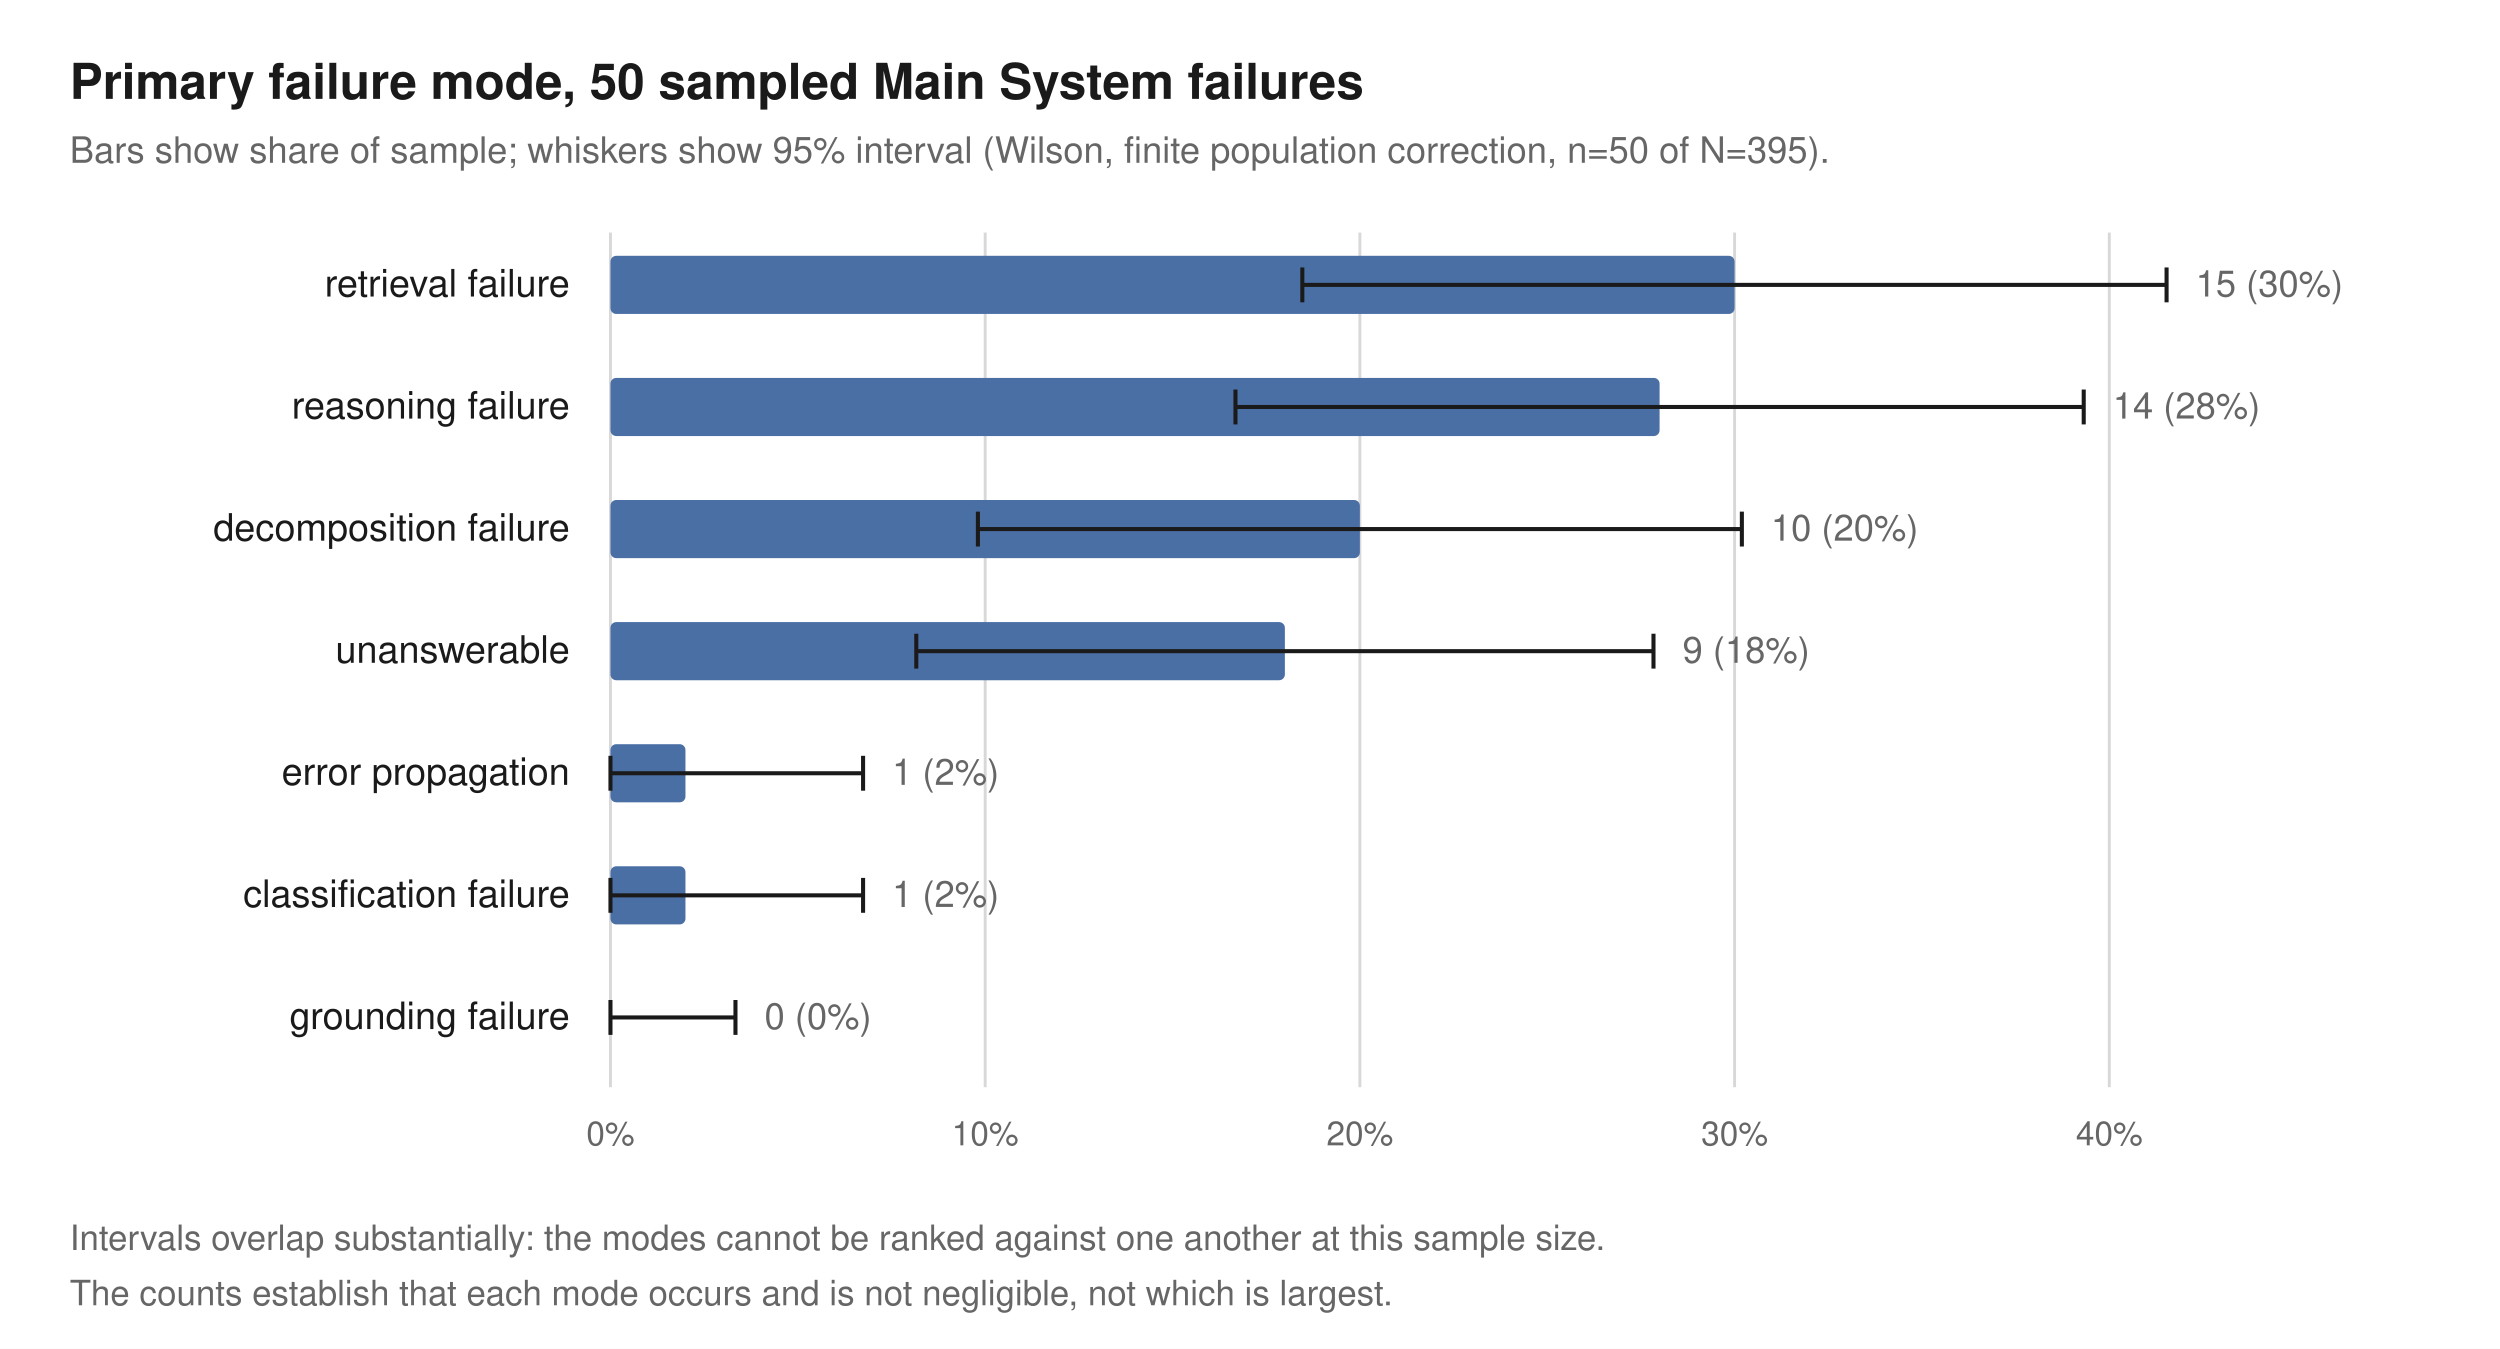
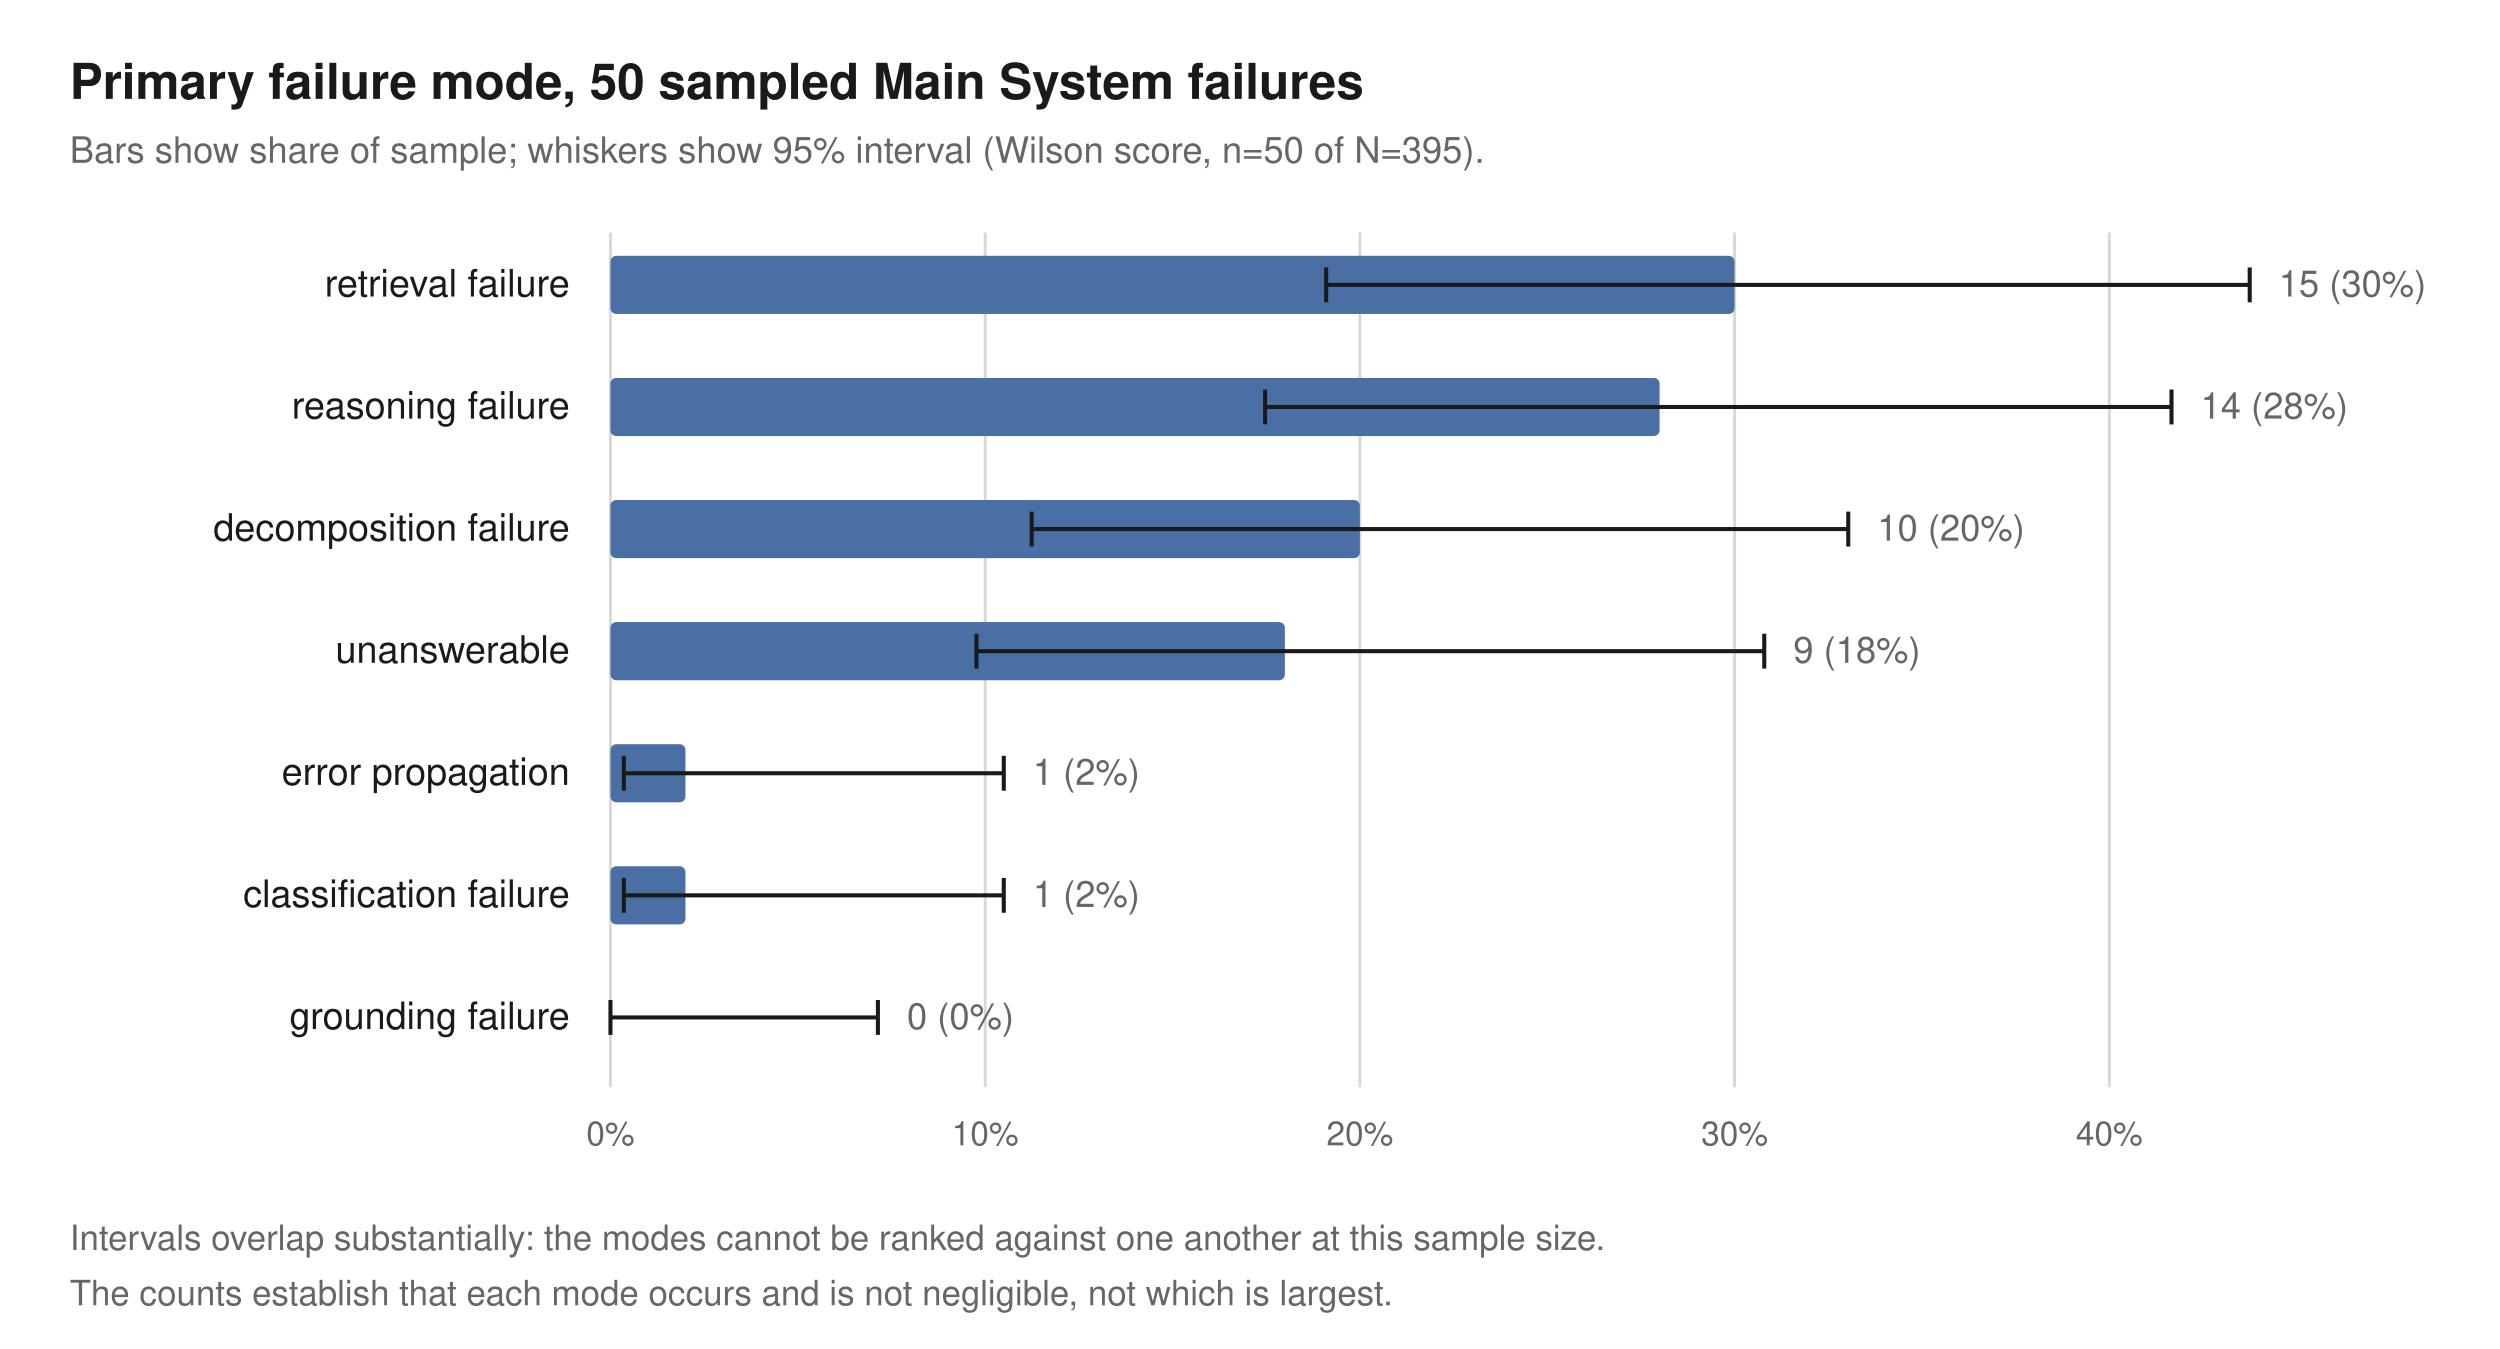
<svg xmlns="http://www.w3.org/2000/svg" width="860" height="464" viewBox="0 0 860 464" font-family="Helvetica,Arial,sans-serif">
  <rect width="860" height="464" fill="#ffffff" />
  <text x="24" y="34" font-size="17" font-weight="600" fill="#1a1a1a">Primary failure mode, 50 sampled Main System failures</text>
-   <text x="24" y="56" font-size="12.5" fill="#666666">Bars show share of sample; whiskers show 95% interval (Wilson, finite population correction, n=50 of N=395).</text>
+   <text x="24" y="56" font-size="12.5" fill="#666666">Bars show share of sample; whiskers show 95% interval (Wilson score, n=50 of N=395).</text>
  <line x1="210.0" y1="80" x2="210.0" y2="374" stroke="#d8d8d8" stroke-width="1" />
  <text x="210.0" y="394" font-size="11.5" fill="#666666" text-anchor="middle">0%</text>
  <line x1="338.9" y1="80" x2="338.9" y2="374" stroke="#d8d8d8" stroke-width="1" />
  <text x="338.9" y="394" font-size="11.5" fill="#666666" text-anchor="middle">10%</text>
  <line x1="467.8" y1="80" x2="467.8" y2="374" stroke="#d8d8d8" stroke-width="1" />
  <text x="467.8" y="394" font-size="11.5" fill="#666666" text-anchor="middle">20%</text>
  <line x1="596.7" y1="80" x2="596.7" y2="374" stroke="#d8d8d8" stroke-width="1" />
  <text x="596.7" y="394" font-size="11.5" fill="#666666" text-anchor="middle">30%</text>
  <line x1="725.6" y1="80" x2="725.6" y2="374" stroke="#d8d8d8" stroke-width="1" />
  <text x="725.6" y="394" font-size="11.5" fill="#666666" text-anchor="middle">40%</text>
  <text x="196" y="102" font-size="13" fill="#1a1a1a" text-anchor="end">retrieval failure</text>
  <rect x="210" y="88" width="386.7" height="20" fill="#4a6fa5" rx="2" />
-   <line x1="448.0" y1="98" x2="745.3" y2="98" stroke="#1a1a1a" stroke-width="1.4" />
-   <line x1="448.0" y1="92" x2="448.0" y2="104" stroke="#1a1a1a" stroke-width="1.4" />
-   <line x1="745.3" y1="92" x2="745.3" y2="104" stroke="#1a1a1a" stroke-width="1.4" />
-   <text x="755.3" y="102" font-size="12.5" fill="#666666">15  (30%)</text>
+   <line x1="456.2" y1="98" x2="773.9" y2="98" stroke="#1a1a1a" stroke-width="1.4" />
+   <line x1="456.2" y1="92" x2="456.2" y2="104" stroke="#1a1a1a" stroke-width="1.4" />
+   <line x1="773.9" y1="92" x2="773.9" y2="104" stroke="#1a1a1a" stroke-width="1.4" />
+   <text x="783.9" y="102" font-size="12.5" fill="#666666">15  (30%)</text>
  <text x="196" y="144" font-size="13" fill="#1a1a1a" text-anchor="end">reasoning failure</text>
  <rect x="210" y="130" width="360.9" height="20" fill="#4a6fa5" rx="2" />
-   <line x1="425.0" y1="140" x2="716.8" y2="140" stroke="#1a1a1a" stroke-width="1.4" />
-   <line x1="425.0" y1="134" x2="425.0" y2="146" stroke="#1a1a1a" stroke-width="1.4" />
-   <line x1="716.8" y1="134" x2="716.8" y2="146" stroke="#1a1a1a" stroke-width="1.4" />
-   <text x="726.8" y="144" font-size="12.5" fill="#666666">14  (28%)</text>
+   <line x1="435.2" y1="140" x2="747.0" y2="140" stroke="#1a1a1a" stroke-width="1.4" />
+   <line x1="435.2" y1="134" x2="435.2" y2="146" stroke="#1a1a1a" stroke-width="1.4" />
+   <line x1="747.0" y1="134" x2="747.0" y2="146" stroke="#1a1a1a" stroke-width="1.4" />
+   <text x="757.0" y="144" font-size="12.5" fill="#666666">14  (28%)</text>
  <text x="196" y="186" font-size="13" fill="#1a1a1a" text-anchor="end">decomposition failure</text>
  <rect x="210" y="172" width="257.8" height="20" fill="#4a6fa5" rx="2" />
-   <line x1="336.4" y1="182" x2="599.2" y2="182" stroke="#1a1a1a" stroke-width="1.4" />
-   <line x1="336.4" y1="176" x2="336.4" y2="188" stroke="#1a1a1a" stroke-width="1.4" />
-   <line x1="599.2" y1="176" x2="599.2" y2="188" stroke="#1a1a1a" stroke-width="1.4" />
-   <text x="609.2" y="186" font-size="12.5" fill="#666666">10  (20%)</text>
+   <line x1="354.9" y1="182" x2="635.8" y2="182" stroke="#1a1a1a" stroke-width="1.4" />
+   <line x1="354.9" y1="176" x2="354.9" y2="188" stroke="#1a1a1a" stroke-width="1.4" />
+   <line x1="635.8" y1="176" x2="635.8" y2="188" stroke="#1a1a1a" stroke-width="1.4" />
+   <text x="645.8" y="186" font-size="12.5" fill="#666666">10  (20%)</text>
  <text x="196" y="228" font-size="13" fill="#1a1a1a" text-anchor="end">unanswerable</text>
  <rect x="210" y="214" width="232.0" height="20" fill="#4a6fa5" rx="2" />
-   <line x1="315.2" y1="224" x2="568.8" y2="224" stroke="#1a1a1a" stroke-width="1.4" />
-   <line x1="315.2" y1="218" x2="315.2" y2="230" stroke="#1a1a1a" stroke-width="1.4" />
-   <line x1="568.8" y1="218" x2="568.8" y2="230" stroke="#1a1a1a" stroke-width="1.4" />
-   <text x="578.8" y="228" font-size="12.5" fill="#666666">9  (18%)</text>
+   <line x1="335.9" y1="224" x2="606.9" y2="224" stroke="#1a1a1a" stroke-width="1.4" />
+   <line x1="335.9" y1="218" x2="335.9" y2="230" stroke="#1a1a1a" stroke-width="1.4" />
+   <line x1="606.9" y1="218" x2="606.9" y2="230" stroke="#1a1a1a" stroke-width="1.4" />
+   <text x="616.9" y="228" font-size="12.5" fill="#666666">9  (18%)</text>
  <text x="196" y="270" font-size="13" fill="#1a1a1a" text-anchor="end">error propagation</text>
  <rect x="210" y="256" width="25.8" height="20" fill="#4a6fa5" rx="2" />
-   <line x1="210.0" y1="266" x2="296.9" y2="266" stroke="#1a1a1a" stroke-width="1.4" />
-   <line x1="210.0" y1="260" x2="210.0" y2="272" stroke="#1a1a1a" stroke-width="1.4" />
-   <line x1="296.9" y1="260" x2="296.9" y2="272" stroke="#1a1a1a" stroke-width="1.4" />
-   <text x="306.9" y="270" font-size="12.5" fill="#666666">1  (2%)</text>
+   <line x1="214.6" y1="266" x2="345.3" y2="266" stroke="#1a1a1a" stroke-width="1.4" />
+   <line x1="214.6" y1="260" x2="214.6" y2="272" stroke="#1a1a1a" stroke-width="1.4" />
+   <line x1="345.3" y1="260" x2="345.3" y2="272" stroke="#1a1a1a" stroke-width="1.4" />
+   <text x="355.3" y="270" font-size="12.5" fill="#666666">1  (2%)</text>
  <text x="196" y="312" font-size="13" fill="#1a1a1a" text-anchor="end">classification failure</text>
  <rect x="210" y="298" width="25.8" height="20" fill="#4a6fa5" rx="2" />
-   <line x1="210.0" y1="308" x2="296.9" y2="308" stroke="#1a1a1a" stroke-width="1.4" />
-   <line x1="210.0" y1="302" x2="210.0" y2="314" stroke="#1a1a1a" stroke-width="1.4" />
-   <line x1="296.9" y1="302" x2="296.9" y2="314" stroke="#1a1a1a" stroke-width="1.4" />
-   <text x="306.9" y="312" font-size="12.5" fill="#666666">1  (2%)</text>
+   <line x1="214.6" y1="308" x2="345.3" y2="308" stroke="#1a1a1a" stroke-width="1.4" />
+   <line x1="214.6" y1="302" x2="214.6" y2="314" stroke="#1a1a1a" stroke-width="1.4" />
+   <line x1="345.3" y1="302" x2="345.3" y2="314" stroke="#1a1a1a" stroke-width="1.4" />
+   <text x="355.3" y="312" font-size="12.5" fill="#666666">1  (2%)</text>
  <text x="196" y="354" font-size="13" fill="#1a1a1a" text-anchor="end">grounding failure</text>
-   <line x1="210.0" y1="350" x2="253.0" y2="350" stroke="#1a1a1a" stroke-width="1.4" />
+   <line x1="210.0" y1="350" x2="302.0" y2="350" stroke="#1a1a1a" stroke-width="1.4" />
  <line x1="210.0" y1="344" x2="210.0" y2="356" stroke="#1a1a1a" stroke-width="1.4" />
-   <line x1="253.0" y1="344" x2="253.0" y2="356" stroke="#1a1a1a" stroke-width="1.4" />
-   <text x="263.0" y="354" font-size="12.5" fill="#666666">0  (0%)</text>
+   <line x1="302.0" y1="344" x2="302.0" y2="356" stroke="#1a1a1a" stroke-width="1.4" />
+   <text x="312.0" y="354" font-size="12.5" fill="#666666">0  (0%)</text>
  <text x="24" y="430" font-size="12" fill="#666666">Intervals overlap substantially: the modes cannot be ranked against one another at this sample size.</text>
  <text x="24" y="449" font-size="12" fill="#666666">The counts establish that each mode occurs and is not negligible, not which is largest.</text>
</svg>
